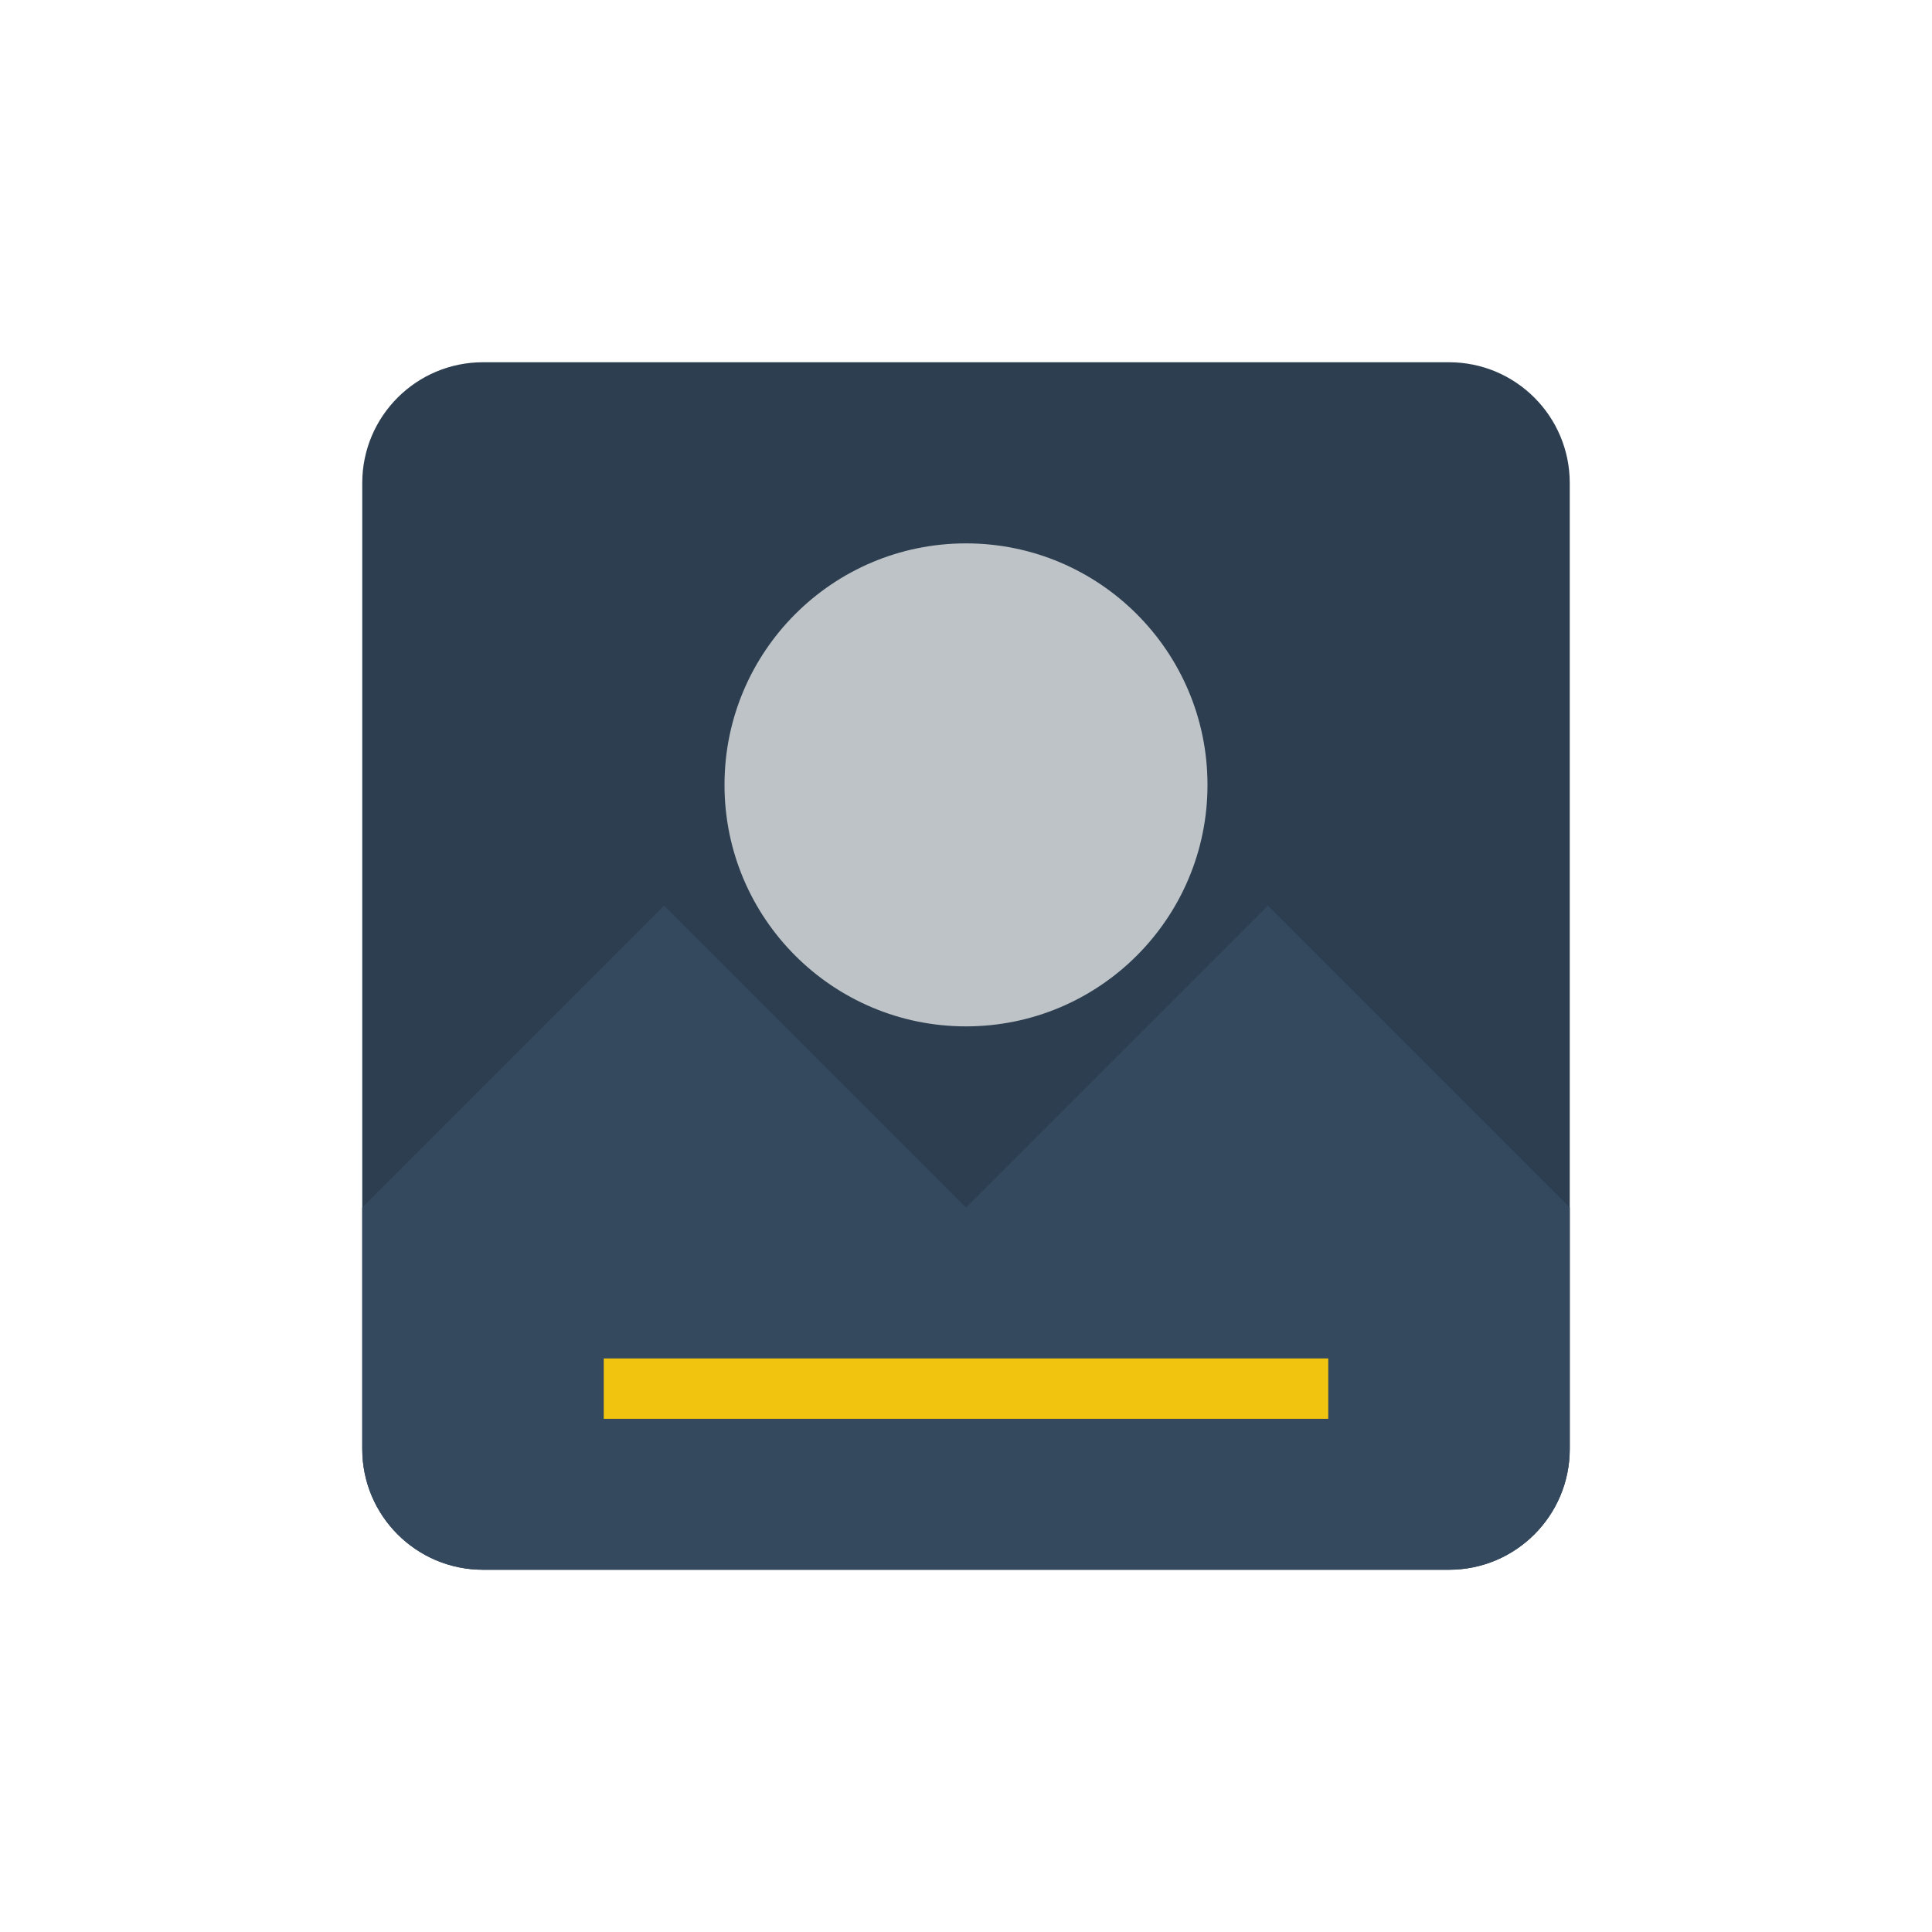
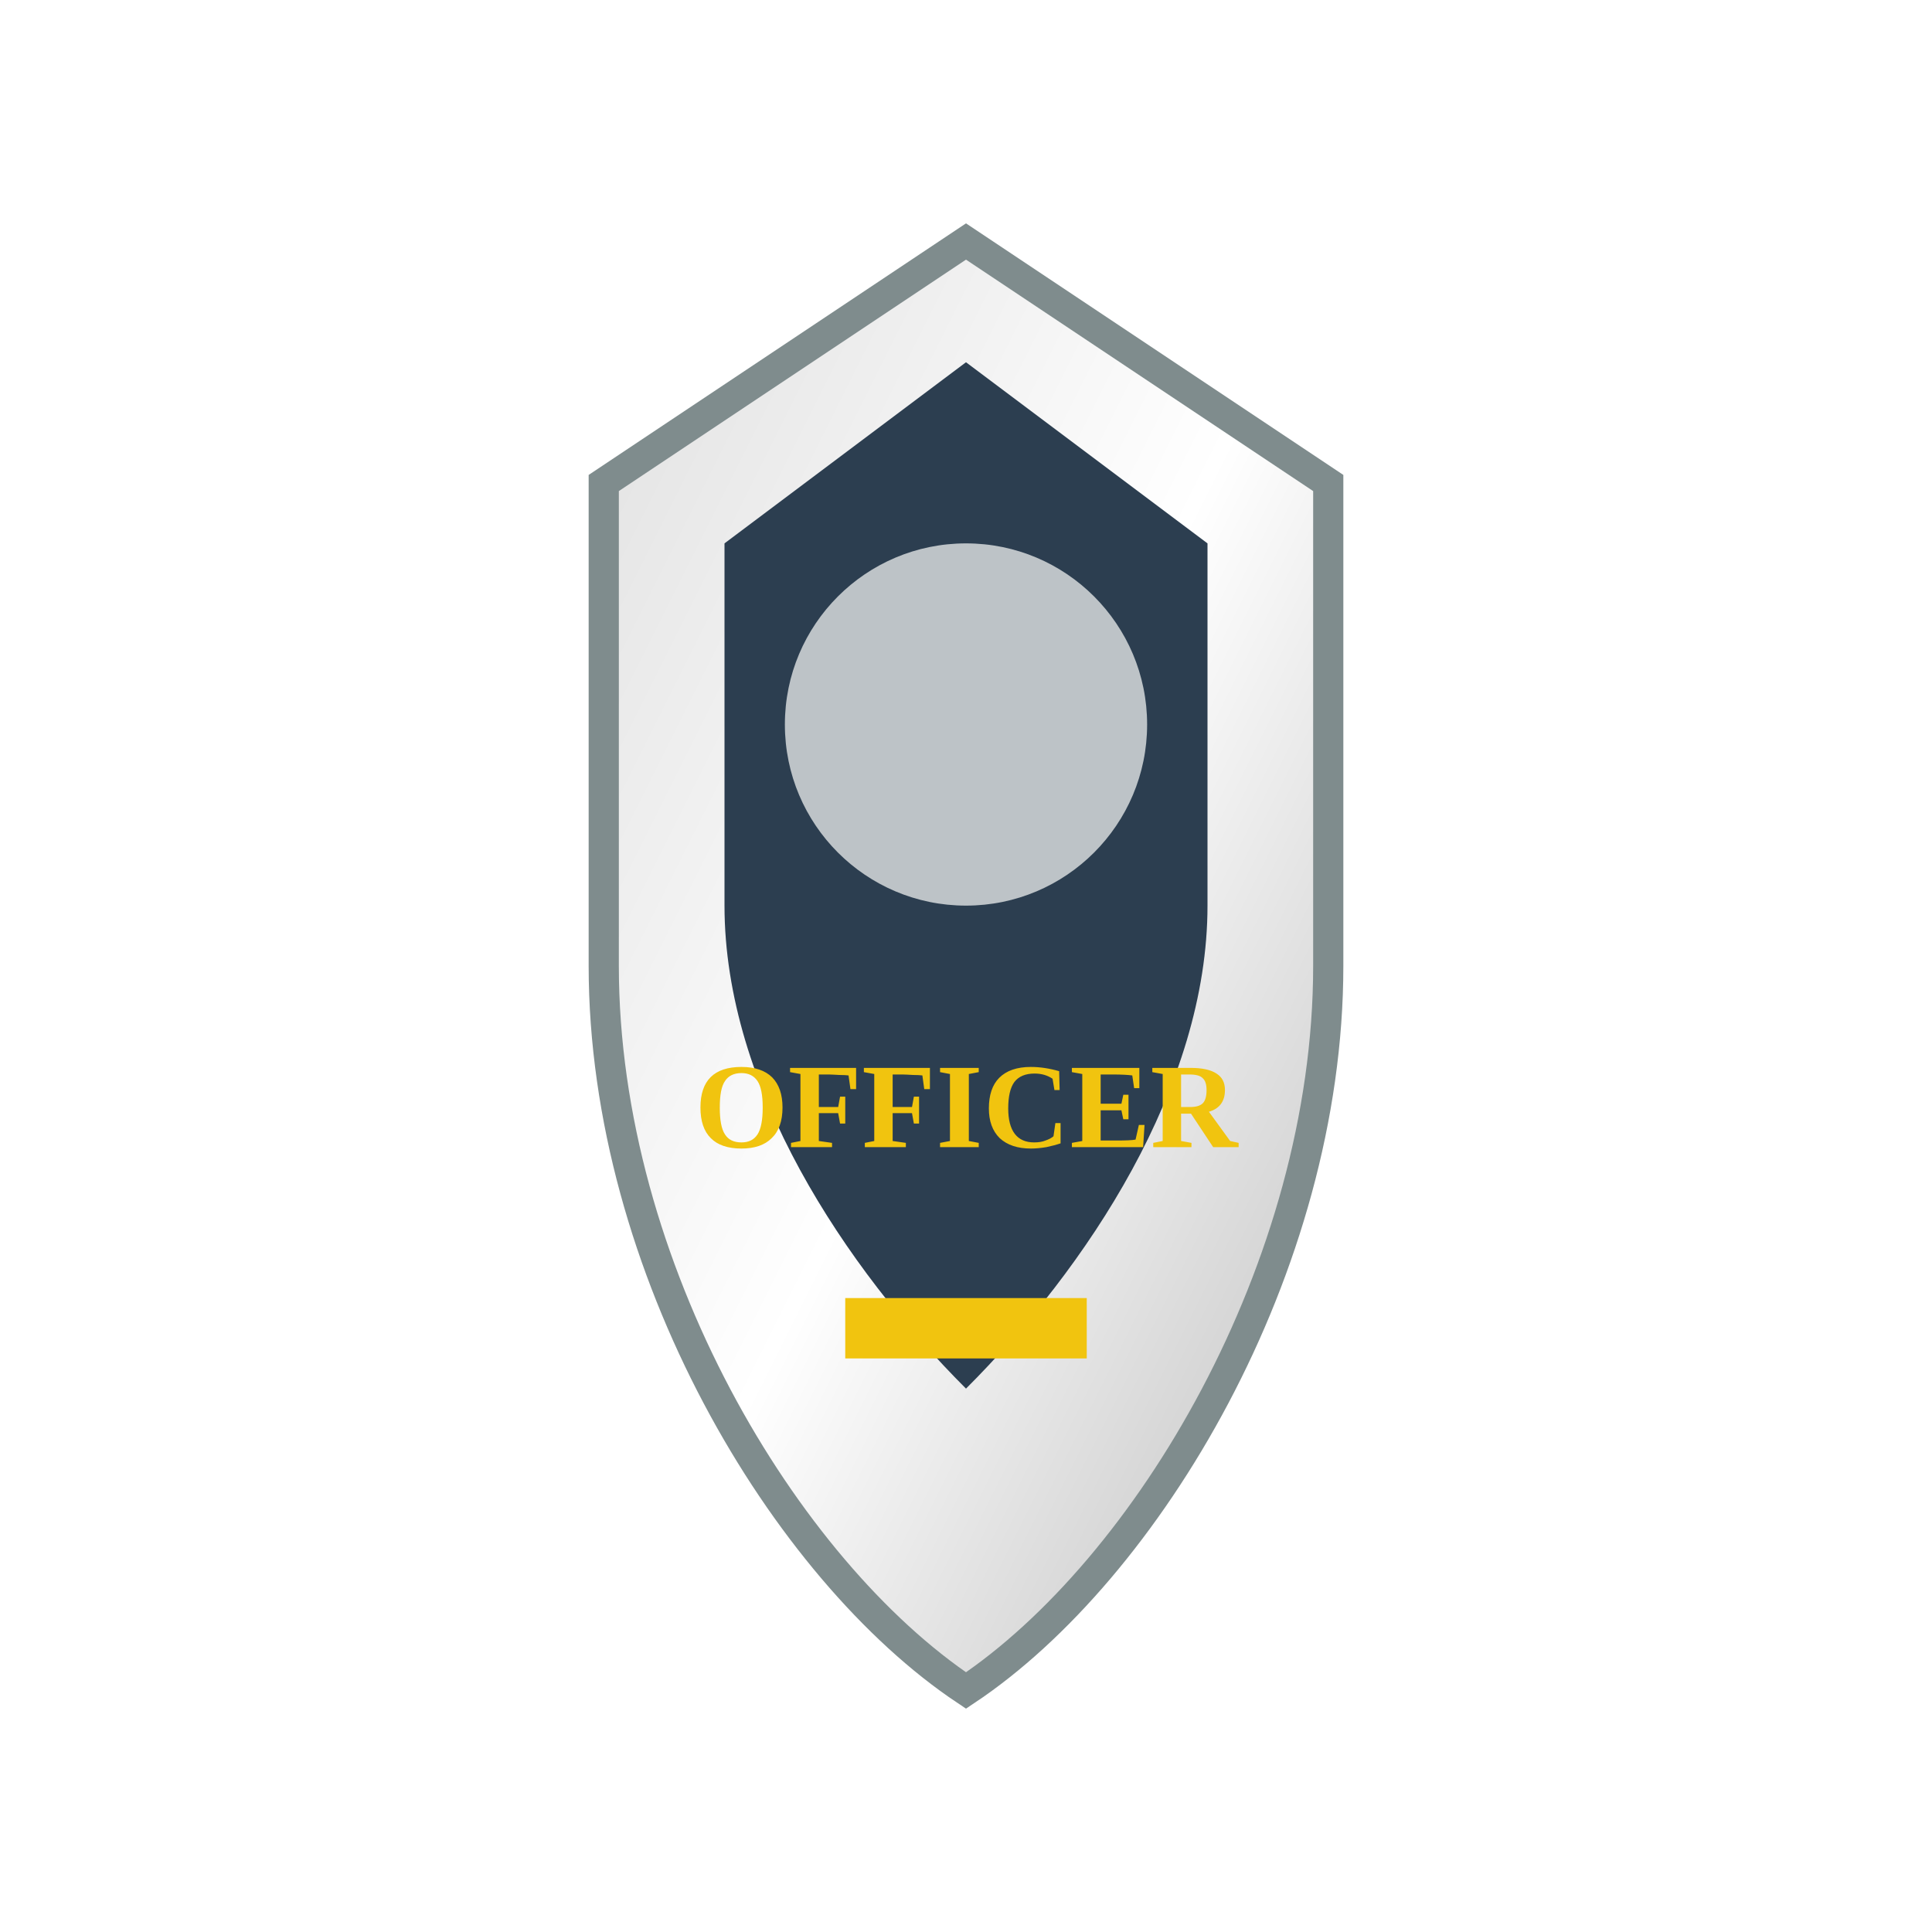
<svg xmlns="http://www.w3.org/2000/svg" viewBox="0 0 64 64" width="64" height="64">
-   <rect x="12" y="12" width="40" height="40" rx="4" fill="#2C3E50" />
-   <path d="M12 40l10-10l10 10l10-10l10 10v8a4 4 0 0 1-4 4h-32a4 4 0 0 1-4-4z" fill="#34495E" />
-   <circle cx="32" cy="26" r="8" fill="#BDC3C7" />
-   <path d="M20 46h24" stroke="#F1C40F" stroke-width="2" />
+   <defs>
+     <linearGradient id="badgeSilver" x1="0%" y1="0%" x2="100%" y2="100%">
+       <stop offset="0%" stop-color="#E0E0E0" />
+       <stop offset="50%" stop-color="#FFFFFF" />
+       <stop offset="100%" stop-color="#BDBDBD" />
+     </linearGradient>
+   </defs>
+   <path d="M32 8l12 8v16c0 10-6 20-12 24c-6-4-12-14-12-24v-16z" fill="url(#badgeSilver)" stroke="#7F8C8D" stroke-width="1" />
+   <path d="M32 12l8 6v12c0 6-4 12-8 16c-4-4-8-10-8-16v-12z" fill="#2C3E50" />
+   <circle cx="32" cy="24" r="6" fill="#BDC3C7" />
+   <path d="M28 44h8" stroke="#F1C40F" stroke-width="2" />
+   <text x="32" y="38" font-size="4" fill="#F1C40F" text-anchor="middle" font-weight="bold">OFFICER</text>
</svg>
